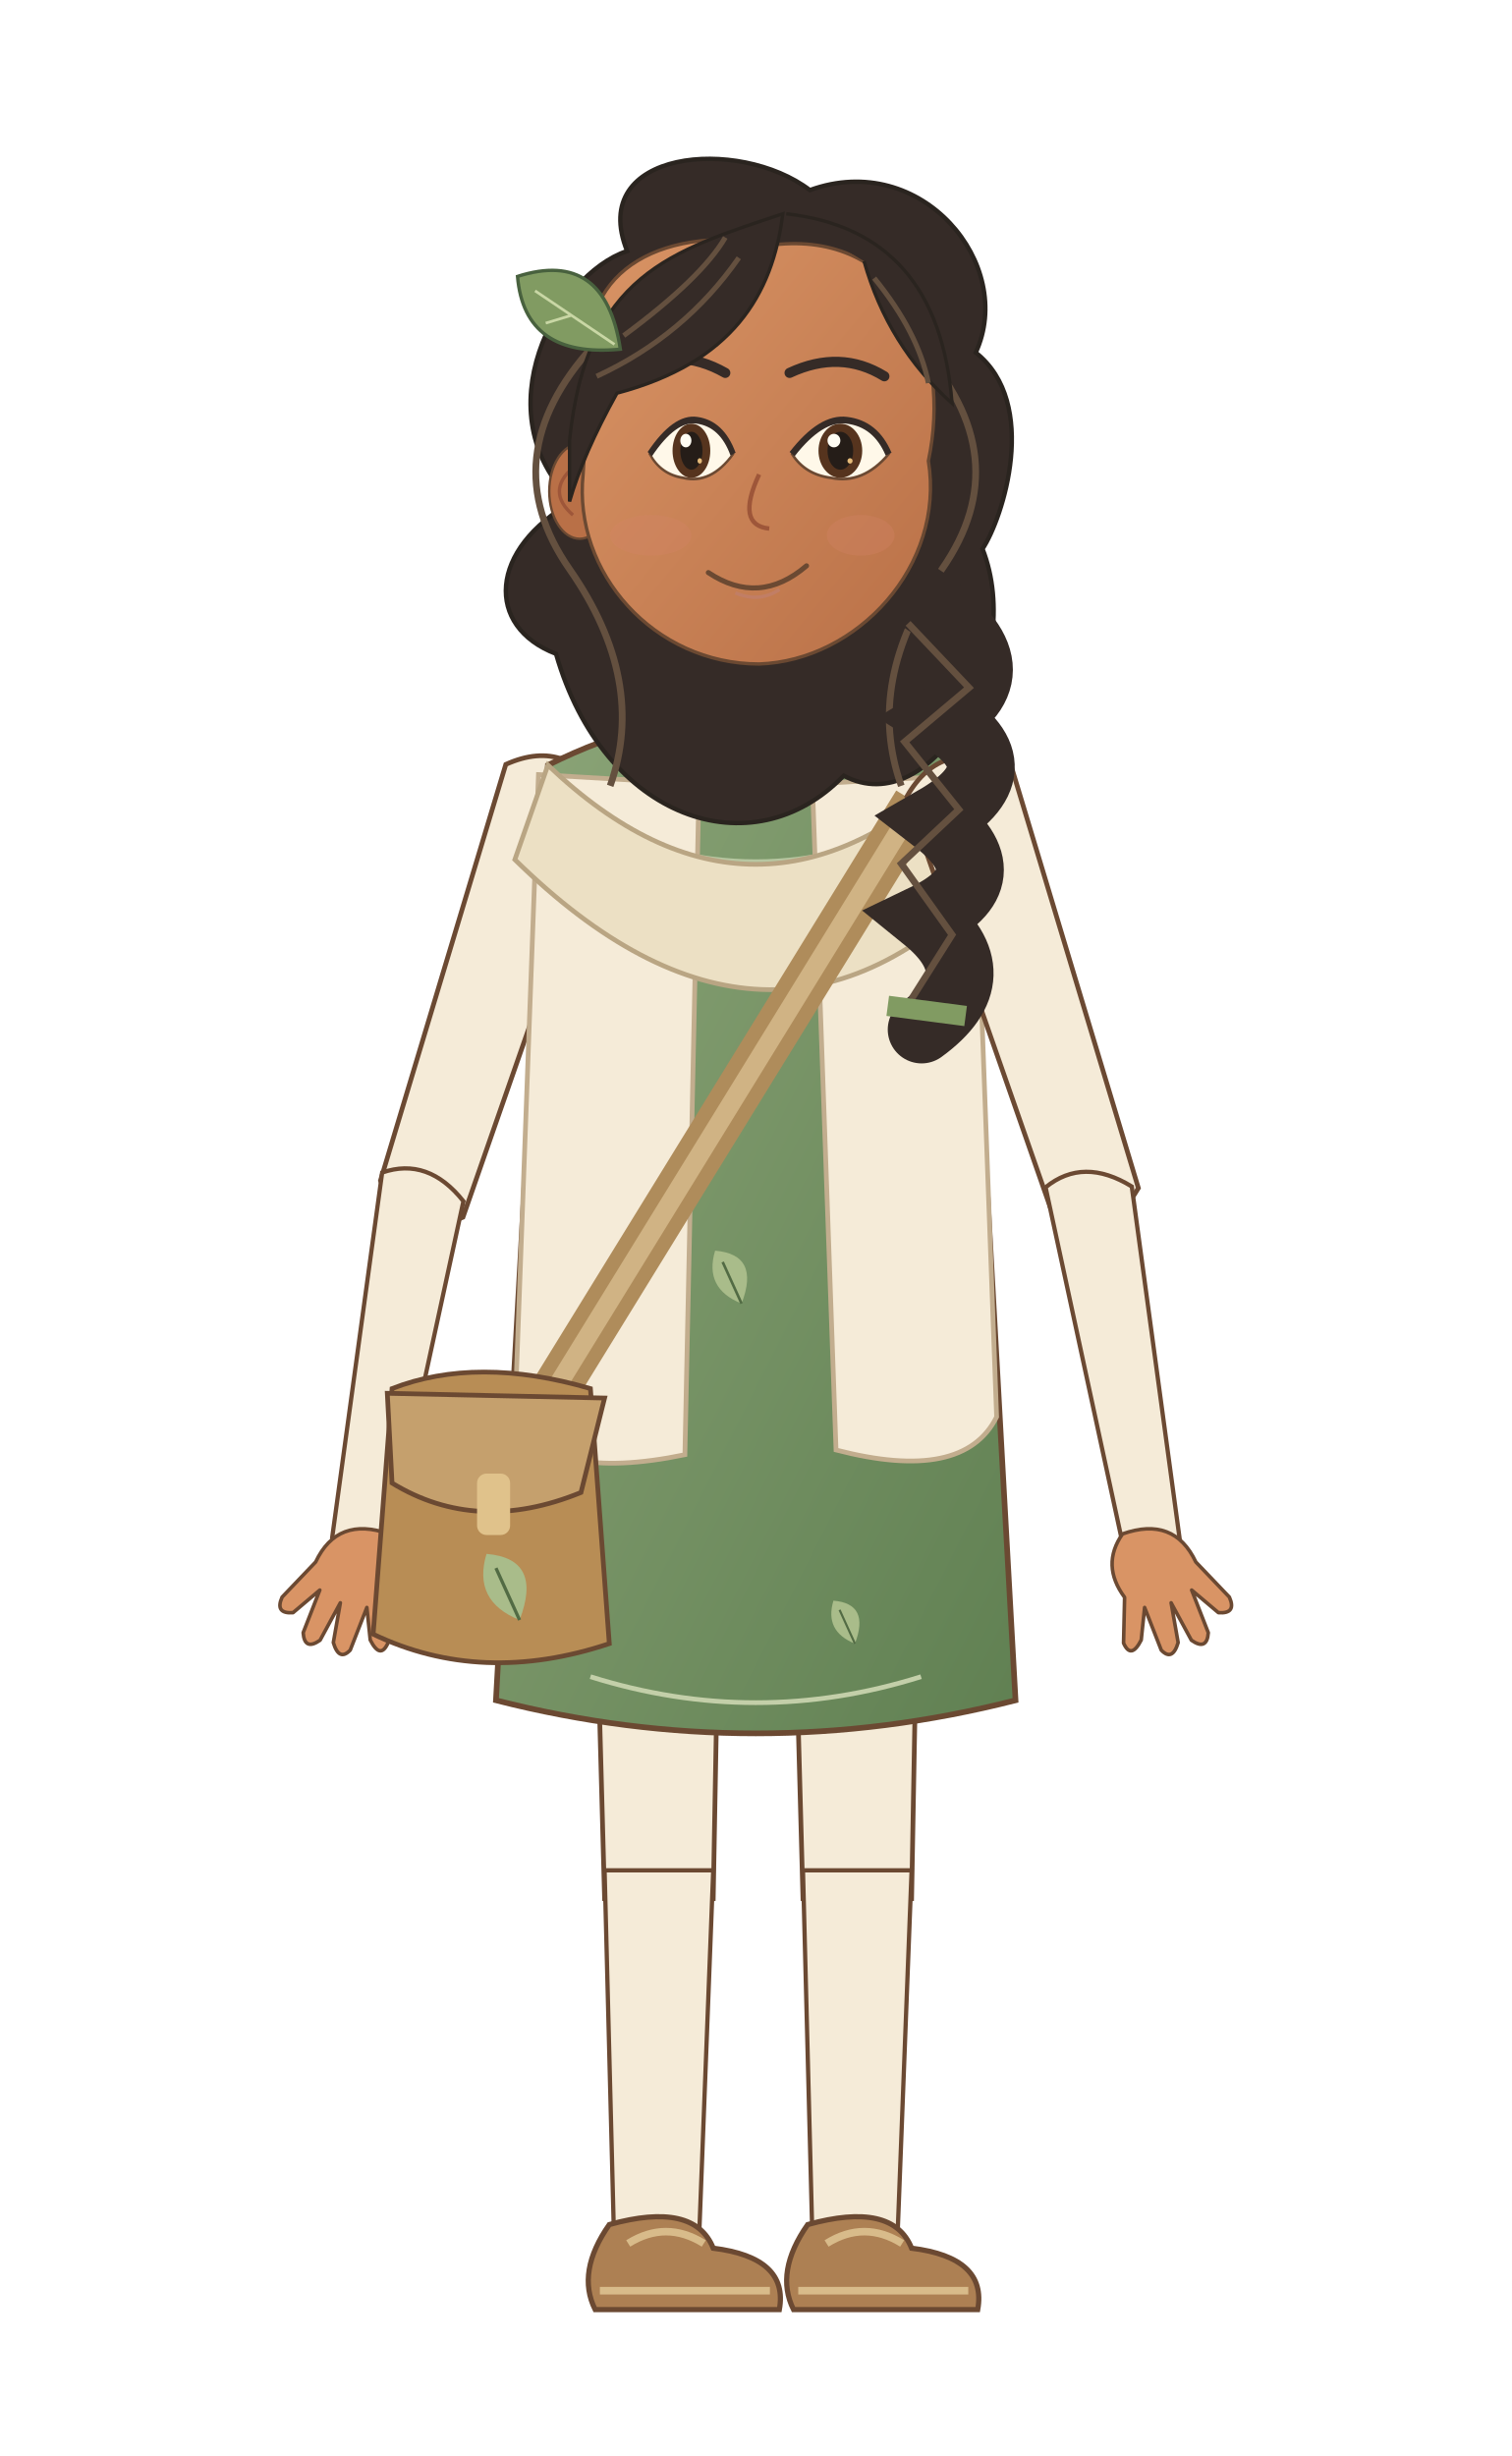
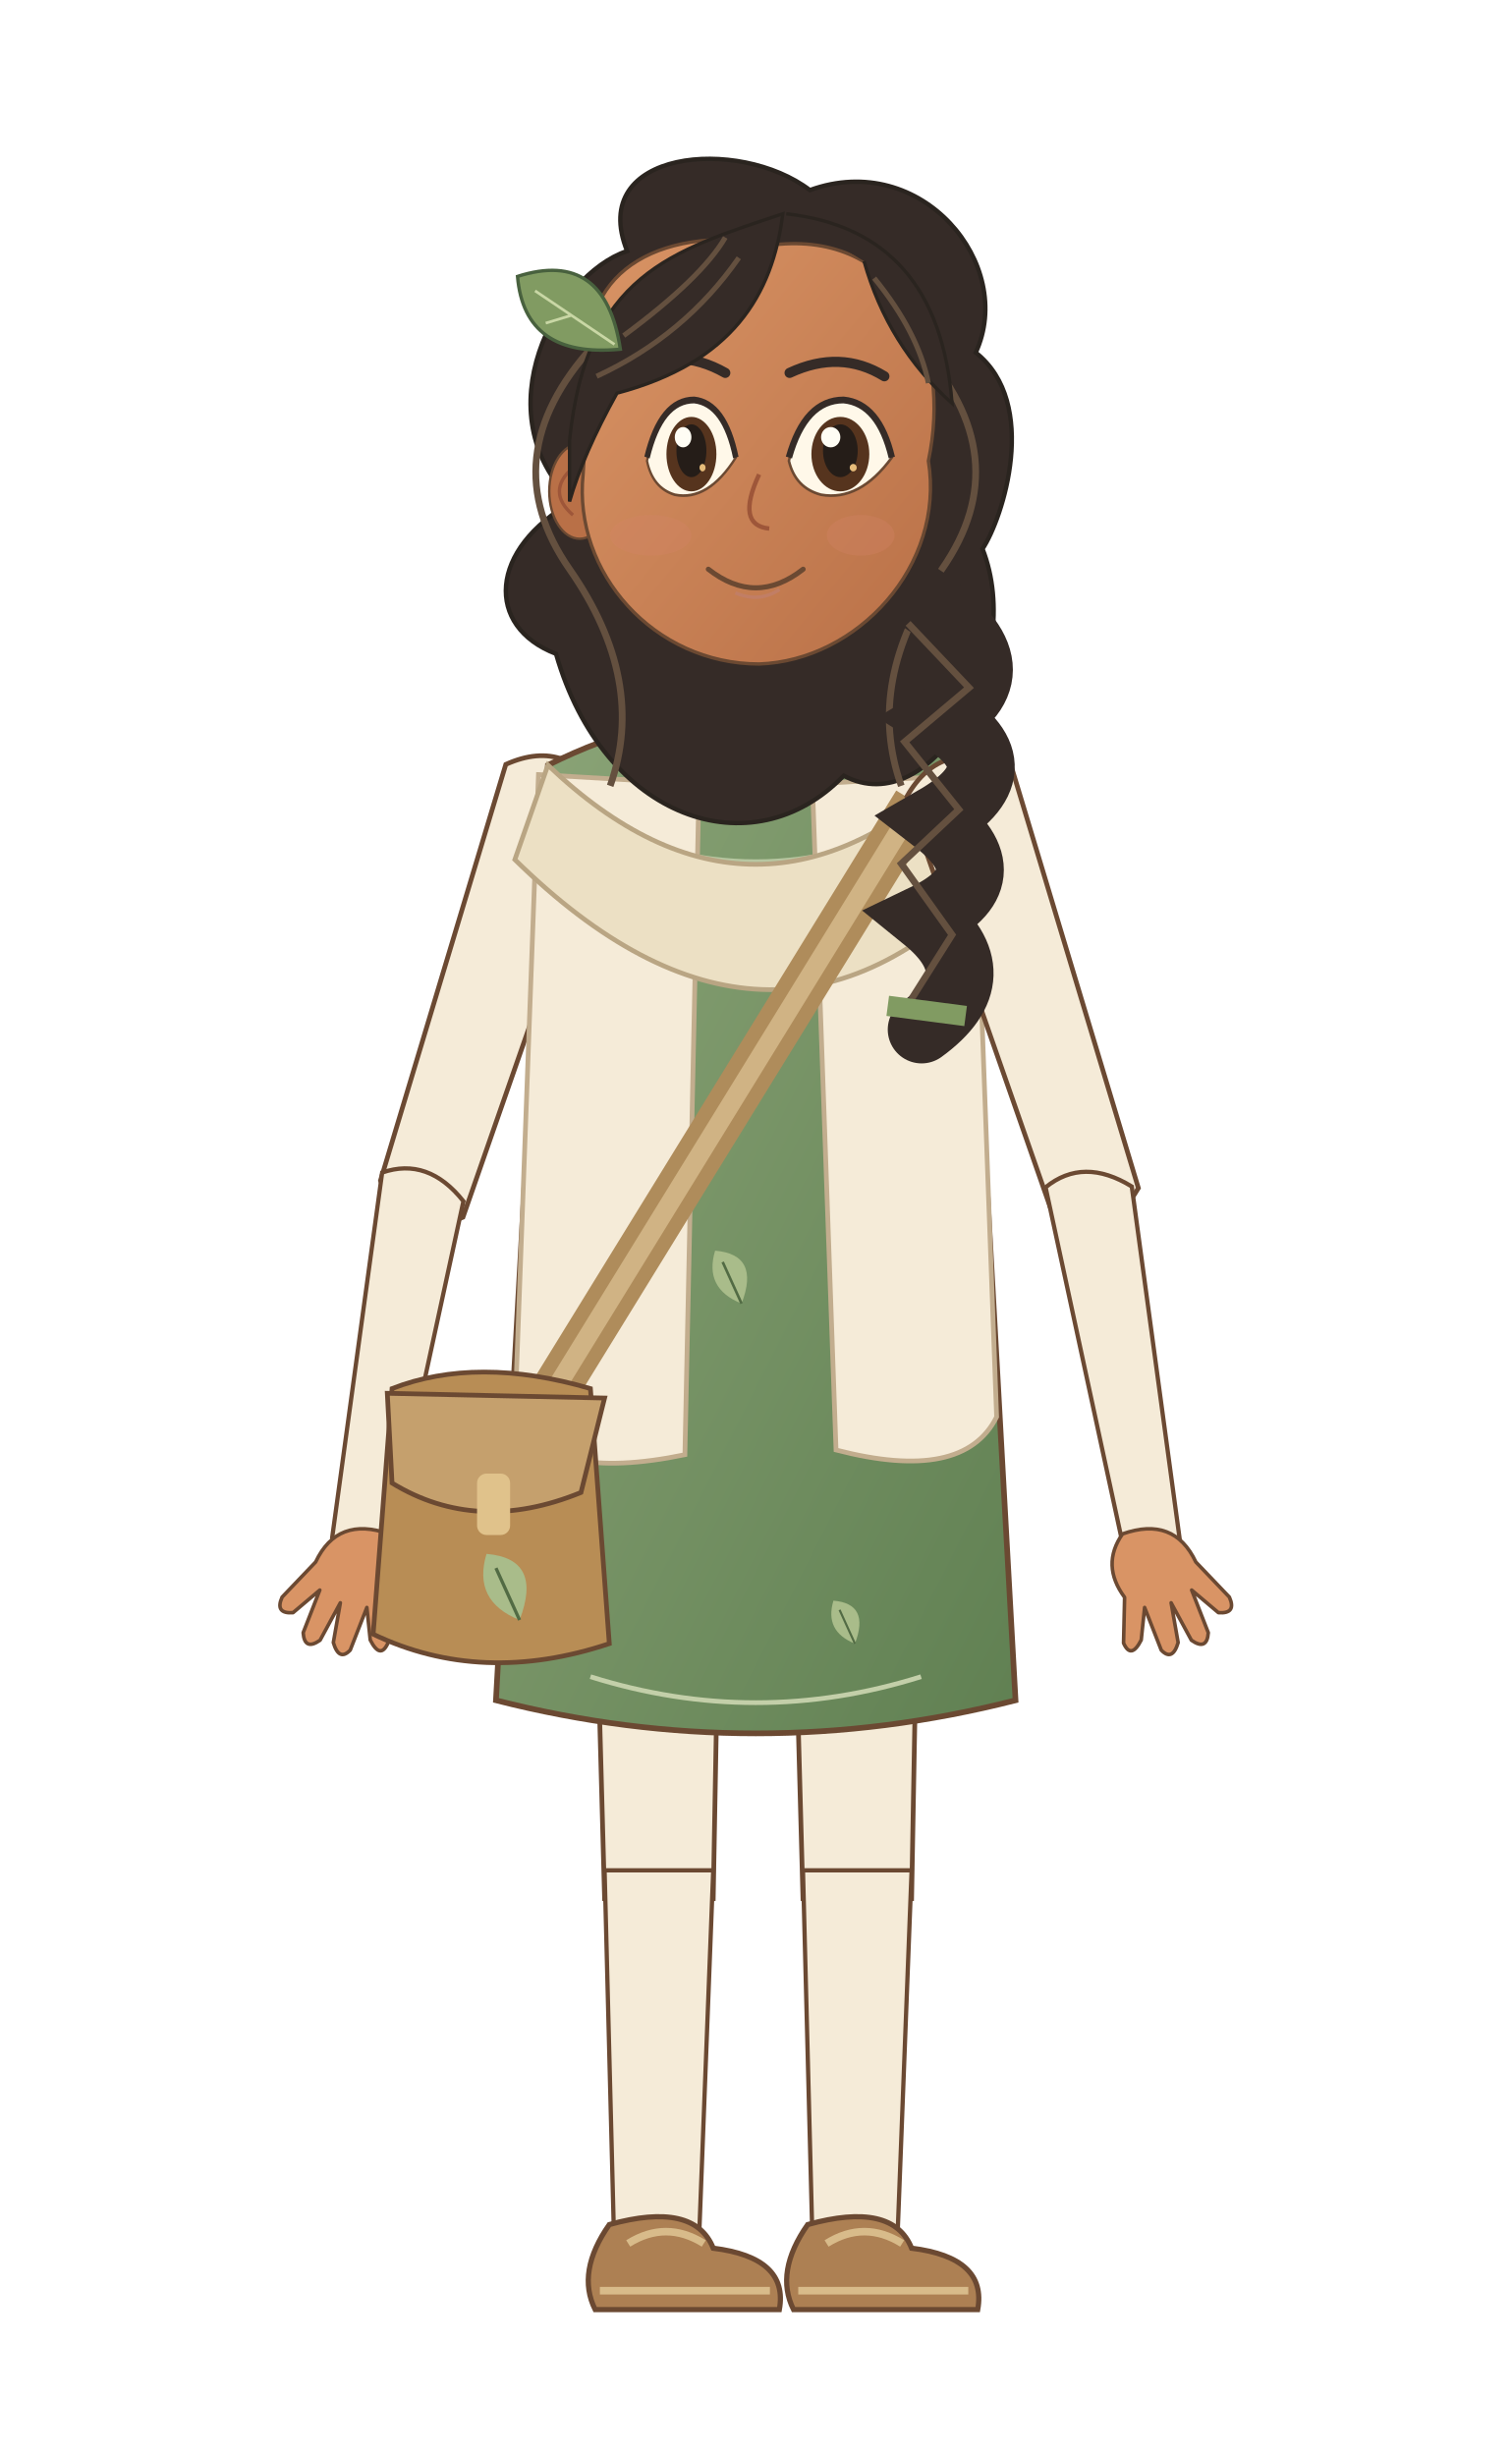
<svg xmlns="http://www.w3.org/2000/svg" width="320" height="520" viewBox="0 0 320 520" data-hrudhi-rig="hrudhi-steward-cool-walking-three-quarter-gentle" data-chapter="steward" data-season="cool" data-state="walking" role="img" aria-label="Hrudhi, Young Steward, cool wardrobe, Walking; draft character design">
  <defs>
    <linearGradient id="hrudhi-steward-cool-walking-three-quarter-gentle-skin" x1="0" y1="0" x2="1" y2="1">
      <stop stop-color="#D99465" />
      <stop offset="1" stop-color="#B97047" />
    </linearGradient>
    <linearGradient id="hrudhi-steward-cool-walking-three-quarter-gentle-cloth" x1="0" y1="0" x2="1" y2="1">
      <stop stop-color="#8CA578" />
      <stop offset="1" stop-color="#608052" />
    </linearGradient>
    <style>@keyframes hrudhi-steward-cool-walking-three-quarter-gentle-body{0%{transform:translate(0px,0px) rotate(0deg) scale(1,1)}12.5%{transform:translate(0px,-2px) rotate(0deg) scale(1,1)}25%{transform:translate(0px,0px) rotate(0deg) scale(1,1)}37.5%{transform:translate(0px,-2px) rotate(0deg) scale(1,1)}50%{transform:translate(0px,0px) rotate(0deg) scale(1,1)}62.5%{transform:translate(0px,-2px) rotate(0deg) scale(1,1)}75%{transform:translate(0px,0px) rotate(0deg) scale(1,1)}87.5%{transform:translate(0px,-2px) rotate(0deg) scale(1,1)}100%{transform:translate(0px,0px) rotate(0deg) scale(1,1)}}[data-hrudhi-rig="hrudhi-steward-cool-walking-three-quarter-gentle"] [data-part="body"]{animation:hrudhi-steward-cool-walking-three-quarter-gentle-body 2800ms linear 1 both}@keyframes hrudhi-steward-cool-walking-three-quarter-gentle-head{0%{transform:translate(0px,0px) rotate(0deg) scale(1,1)}50%{transform:translate(0px,0px) rotate(-1.2deg) scale(1,1)}100%{transform:translate(0px,0px) rotate(0deg) scale(1,1)}}[data-hrudhi-rig="hrudhi-steward-cool-walking-three-quarter-gentle"] [data-part="head"]{animation:hrudhi-steward-cool-walking-three-quarter-gentle-head 2800ms linear 1 both}@keyframes hrudhi-steward-cool-walking-three-quarter-gentle-thighLeft{0%{transform:translate(0px,0px) rotate(0deg) scale(1,1)}12.5%{transform:translate(0px,0px) rotate(18deg) scale(1,1)}25%{transform:translate(0px,0px) rotate(0deg) scale(1,1)}37.5%{transform:translate(0px,0px) rotate(-18deg) scale(1,1)}50%{transform:translate(0px,0px) rotate(0deg) scale(1,1)}62.5%{transform:translate(0px,0px) rotate(18deg) scale(1,1)}75%{transform:translate(0px,0px) rotate(0deg) scale(1,1)}87.5%{transform:translate(0px,0px) rotate(-18deg) scale(1,1)}100%{transform:translate(0px,0px) rotate(0deg) scale(1,1)}}[data-hrudhi-rig="hrudhi-steward-cool-walking-three-quarter-gentle"] [data-part="thighLeft"]{animation:hrudhi-steward-cool-walking-three-quarter-gentle-thighLeft 2800ms linear 1 both}@keyframes hrudhi-steward-cool-walking-three-quarter-gentle-shinLeft{0%{transform:translate(0px,0px) rotate(0deg) scale(1,1)}12.5%{transform:translate(0px,0px) rotate(4deg) scale(1,1)}25%{transform:translate(0px,0px) rotate(0deg) scale(1,1)}37.5%{transform:translate(0px,0px) rotate(31deg) scale(1,1)}50%{transform:translate(0px,0px) rotate(0deg) scale(1,1)}62.5%{transform:translate(0px,0px) rotate(4deg) scale(1,1)}75%{transform:translate(0px,0px) rotate(0deg) scale(1,1)}87.5%{transform:translate(0px,0px) rotate(31deg) scale(1,1)}100%{transform:translate(0px,0px) rotate(0deg) scale(1,1)}}[data-hrudhi-rig="hrudhi-steward-cool-walking-three-quarter-gentle"] [data-part="shinLeft"]{animation:hrudhi-steward-cool-walking-three-quarter-gentle-shinLeft 2800ms linear 1 both}@keyframes hrudhi-steward-cool-walking-three-quarter-gentle-footLeft{0%{transform:translate(0px,0px) rotate(0deg) scale(1,1)}12.5%{transform:translate(0px,0px) rotate(-8deg) scale(1,1)}25%{transform:translate(0px,0px) rotate(0deg) scale(1,1)}37.5%{transform:translate(0px,0px) rotate(8deg) scale(1,1)}50%{transform:translate(0px,0px) rotate(0deg) scale(1,1)}62.5%{transform:translate(0px,0px) rotate(-8deg) scale(1,1)}75%{transform:translate(0px,0px) rotate(0deg) scale(1,1)}87.5%{transform:translate(0px,0px) rotate(8deg) scale(1,1)}100%{transform:translate(0px,0px) rotate(0deg) scale(1,1)}}[data-hrudhi-rig="hrudhi-steward-cool-walking-three-quarter-gentle"] [data-part="footLeft"]{animation:hrudhi-steward-cool-walking-three-quarter-gentle-footLeft 2800ms linear 1 both}@keyframes hrudhi-steward-cool-walking-three-quarter-gentle-thighRight{0%{transform:translate(0px,0px) rotate(0deg) scale(1,1)}12.5%{transform:translate(0px,0px) rotate(-18deg) scale(1,1)}25%{transform:translate(0px,0px) rotate(0deg) scale(1,1)}37.5%{transform:translate(0px,0px) rotate(18deg) scale(1,1)}50%{transform:translate(0px,0px) rotate(0deg) scale(1,1)}62.5%{transform:translate(0px,0px) rotate(-18deg) scale(1,1)}75%{transform:translate(0px,0px) rotate(0deg) scale(1,1)}87.5%{transform:translate(0px,0px) rotate(18deg) scale(1,1)}100%{transform:translate(0px,0px) rotate(0deg) scale(1,1)}}[data-hrudhi-rig="hrudhi-steward-cool-walking-three-quarter-gentle"] [data-part="thighRight"]{animation:hrudhi-steward-cool-walking-three-quarter-gentle-thighRight 2800ms linear 1 both}@keyframes hrudhi-steward-cool-walking-three-quarter-gentle-shinRight{0%{transform:translate(0px,0px) rotate(0deg) scale(1,1)}12.5%{transform:translate(0px,0px) rotate(31deg) scale(1,1)}25%{transform:translate(0px,0px) rotate(0deg) scale(1,1)}37.5%{transform:translate(0px,0px) rotate(4deg) scale(1,1)}50%{transform:translate(0px,0px) rotate(0deg) scale(1,1)}62.5%{transform:translate(0px,0px) rotate(31deg) scale(1,1)}75%{transform:translate(0px,0px) rotate(0deg) scale(1,1)}87.5%{transform:translate(0px,0px) rotate(4deg) scale(1,1)}100%{transform:translate(0px,0px) rotate(0deg) scale(1,1)}}[data-hrudhi-rig="hrudhi-steward-cool-walking-three-quarter-gentle"] [data-part="shinRight"]{animation:hrudhi-steward-cool-walking-three-quarter-gentle-shinRight 2800ms linear 1 both}@keyframes hrudhi-steward-cool-walking-three-quarter-gentle-footRight{0%{transform:translate(0px,0px) rotate(0deg) scale(1,1)}12.5%{transform:translate(0px,0px) rotate(8deg) scale(1,1)}25%{transform:translate(0px,0px) rotate(0deg) scale(1,1)}37.5%{transform:translate(0px,0px) rotate(-8deg) scale(1,1)}50%{transform:translate(0px,0px) rotate(0deg) scale(1,1)}62.5%{transform:translate(0px,0px) rotate(8deg) scale(1,1)}75%{transform:translate(0px,0px) rotate(0deg) scale(1,1)}87.5%{transform:translate(0px,0px) rotate(-8deg) scale(1,1)}100%{transform:translate(0px,0px) rotate(0deg) scale(1,1)}}[data-hrudhi-rig="hrudhi-steward-cool-walking-three-quarter-gentle"] [data-part="footRight"]{animation:hrudhi-steward-cool-walking-three-quarter-gentle-footRight 2800ms linear 1 both}@keyframes hrudhi-steward-cool-walking-three-quarter-gentle-upperLeft{0%{transform:translate(0px,0px) rotate(18deg) scale(1,1)}12.5%{transform:translate(0px,0px) rotate(4deg) scale(1,1)}25%{transform:translate(0px,0px) rotate(18deg) scale(1,1)}37.5%{transform:translate(0px,0px) rotate(32deg) scale(1,1)}50%{transform:translate(0px,0px) rotate(18deg) scale(1,1)}62.5%{transform:translate(0px,0px) rotate(4deg) scale(1,1)}75%{transform:translate(0px,0px) rotate(18deg) scale(1,1)}87.5%{transform:translate(0px,0px) rotate(32deg) scale(1,1)}100%{transform:translate(0px,0px) rotate(18deg) scale(1,1)}}[data-hrudhi-rig="hrudhi-steward-cool-walking-three-quarter-gentle"] [data-part="upperLeft"]{animation:hrudhi-steward-cool-walking-three-quarter-gentle-upperLeft 2800ms linear 1 both}@keyframes hrudhi-steward-cool-walking-three-quarter-gentle-lowerLeft{0%{transform:translate(0px,0px) rotate(-8deg) scale(1,1)}12.5%{transform:translate(0px,0px) rotate(-2deg) scale(1,1)}25%{transform:translate(0px,0px) rotate(-8deg) scale(1,1)}37.5%{transform:translate(0px,0px) rotate(-14deg) scale(1,1)}50%{transform:translate(0px,0px) rotate(-8deg) scale(1,1)}62.5%{transform:translate(0px,0px) rotate(-2deg) scale(1,1)}75%{transform:translate(0px,0px) rotate(-8deg) scale(1,1)}87.5%{transform:translate(0px,0px) rotate(-14deg) scale(1,1)}100%{transform:translate(0px,0px) rotate(-8deg) scale(1,1)}}[data-hrudhi-rig="hrudhi-steward-cool-walking-three-quarter-gentle"] [data-part="lowerLeft"]{animation:hrudhi-steward-cool-walking-three-quarter-gentle-lowerLeft 2800ms linear 1 both}@keyframes hrudhi-steward-cool-walking-three-quarter-gentle-upperRight{0%{transform:translate(0px,0px) rotate(-18deg) scale(1,1)}12.5%{transform:translate(0px,0px) rotate(-4deg) scale(1,1)}25%{transform:translate(0px,0px) rotate(-18deg) scale(1,1)}37.5%{transform:translate(0px,0px) rotate(-32deg) scale(1,1)}50%{transform:translate(0px,0px) rotate(-18deg) scale(1,1)}62.5%{transform:translate(0px,0px) rotate(-4deg) scale(1,1)}75%{transform:translate(0px,0px) rotate(-18deg) scale(1,1)}87.5%{transform:translate(0px,0px) rotate(-32deg) scale(1,1)}100%{transform:translate(0px,0px) rotate(-18deg) scale(1,1)}}[data-hrudhi-rig="hrudhi-steward-cool-walking-three-quarter-gentle"] [data-part="upperRight"]{animation:hrudhi-steward-cool-walking-three-quarter-gentle-upperRight 2800ms linear 1 both}@keyframes hrudhi-steward-cool-walking-three-quarter-gentle-lowerRight{0%{transform:translate(0px,0px) rotate(8deg) scale(1,1)}12.5%{transform:translate(0px,0px) rotate(2deg) scale(1,1)}25%{transform:translate(0px,0px) rotate(8deg) scale(1,1)}37.5%{transform:translate(0px,0px) rotate(14deg) scale(1,1)}50%{transform:translate(0px,0px) rotate(8deg) scale(1,1)}62.5%{transform:translate(0px,0px) rotate(2deg) scale(1,1)}75%{transform:translate(0px,0px) rotate(8deg) scale(1,1)}87.5%{transform:translate(0px,0px) rotate(14deg) scale(1,1)}100%{transform:translate(0px,0px) rotate(8deg) scale(1,1)}}[data-hrudhi-rig="hrudhi-steward-cool-walking-three-quarter-gentle"] [data-part="lowerRight"]{animation:hrudhi-steward-cool-walking-three-quarter-gentle-lowerRight 2800ms linear 1 both}@keyframes hrudhi-steward-cool-walking-three-quarter-gentle-blink{0%{opacity:0}32%{opacity:0}33.5%{opacity:1}36%{opacity:0}76%{opacity:0}77.5%{opacity:1}80%{opacity:0}100%{opacity:0}}[data-hrudhi-rig="hrudhi-steward-cool-walking-three-quarter-gentle"] [data-part="blink"]{animation:hrudhi-steward-cool-walking-three-quarter-gentle-blink 2800ms linear 1 both}@media(prefers-reduced-motion:reduce){[data-hrudhi-rig="hrudhi-steward-cool-walking-three-quarter-gentle"] [data-part="body"]{animation:none!important;opacity:1}[data-hrudhi-rig="hrudhi-steward-cool-walking-three-quarter-gentle"] [data-part="head"]{animation:none!important;opacity:1}[data-hrudhi-rig="hrudhi-steward-cool-walking-three-quarter-gentle"] [data-part="upperLeft"]{animation:none!important;opacity:1}[data-hrudhi-rig="hrudhi-steward-cool-walking-three-quarter-gentle"] [data-part="lowerLeft"]{animation:none!important;opacity:1}[data-hrudhi-rig="hrudhi-steward-cool-walking-three-quarter-gentle"] [data-part="handLeft"]{animation:none!important;transform:translate(0px,0px) rotate(0deg) scale(1,1)}[data-hrudhi-rig="hrudhi-steward-cool-walking-three-quarter-gentle"] [data-part="upperRight"]{animation:none!important;opacity:1}[data-hrudhi-rig="hrudhi-steward-cool-walking-three-quarter-gentle"] [data-part="lowerRight"]{animation:none!important;opacity:1}[data-hrudhi-rig="hrudhi-steward-cool-walking-three-quarter-gentle"] [data-part="handRight"]{animation:none!important;transform:translate(0px,0px) rotate(0deg) scale(1,1)}[data-hrudhi-rig="hrudhi-steward-cool-walking-three-quarter-gentle"] [data-part="thighLeft"]{animation:none!important;opacity:1}[data-hrudhi-rig="hrudhi-steward-cool-walking-three-quarter-gentle"] [data-part="shinLeft"]{animation:none!important;opacity:1}[data-hrudhi-rig="hrudhi-steward-cool-walking-three-quarter-gentle"] [data-part="footLeft"]{animation:none!important;opacity:1}[data-hrudhi-rig="hrudhi-steward-cool-walking-three-quarter-gentle"] [data-part="thighRight"]{animation:none!important;opacity:1}[data-hrudhi-rig="hrudhi-steward-cool-walking-three-quarter-gentle"] [data-part="shinRight"]{animation:none!important;opacity:1}[data-hrudhi-rig="hrudhi-steward-cool-walking-three-quarter-gentle"] [data-part="footRight"]{animation:none!important;opacity:1}[data-hrudhi-rig="hrudhi-steward-cool-walking-three-quarter-gentle"] [data-part="can"]{animation:none!important;transform:translate(0px,0px) rotate(0deg) scale(1,1)}[data-hrudhi-rig="hrudhi-steward-cool-walking-three-quarter-gentle"] [data-part="water"]{animation:none!important;opacity:0}[data-hrudhi-rig="hrudhi-steward-cool-walking-three-quarter-gentle"] [data-part="page"]{animation:none!important;transform:translate(0px,0px) rotate(0deg) scale(1,1)}[data-hrudhi-rig="hrudhi-steward-cool-walking-three-quarter-gentle"] [data-part="blink"]{animation:none!important;opacity:0}[data-hrudhi-rig="hrudhi-steward-cool-walking-three-quarter-gentle"] [data-viseme]{animation:none!important;opacity:0}[data-hrudhi-rig="hrudhi-steward-cool-walking-three-quarter-gentle"] [data-viseme="rest"]{opacity:1}}</style>
  </defs>
  <g transform="translate(0 0) translate(160 300) rotate(0) scale(1 1) translate(-160 -300)" data-part="body" data-origin="160 300" style="transform-origin:160px 300px;transform:translate(0px,0px) rotate(0deg) scale(1,1);">
    <g transform="translate(0 0) translate(139 300) rotate(0) scale(1 1) translate(-139 -300)" data-part="thighLeft" data-origin="139 300" style="transform-origin:139px 300px;transform:translate(0px,0px) rotate(0deg) scale(1,1);">
      <path d="M125 292H153L151 402H128Z" fill="#F5EBD8" stroke="#6B4932" stroke-width="1" />
      <g transform="translate(0 0) translate(139 399) rotate(0) scale(1 1) translate(-139 -399)" data-part="shinLeft" data-origin="139 399" style="transform-origin:139px 399px;transform:translate(0px,0px) rotate(0deg) scale(1,1);">
        <path d="M128 396H151L148 474H130Z" fill="#F5EBD8" stroke="#6B4932" stroke-width=".9" />
        <g transform="translate(0 0) translate(139 473) rotate(0) scale(1 1) translate(-139 -473)" data-part="footLeft" data-origin="139 473" style="transform-origin:139px 473px;transform:translate(0px,0px) rotate(0deg) scale(1,1);">
          <path d="M129 471Q147 466 151 476Q167 478 165 489H126Q122 481 129 471Z" fill="#AD8053" stroke="#6B4932" stroke-width="1.1" />
          <path d="M127 485H163 M133 475Q141 470 149 475" fill="none" stroke="#D8BB8A" stroke-width="1.6" />
        </g>
      </g>
    </g>
    <g transform="translate(0 0) translate(181 300) rotate(0) scale(1 1) translate(-181 -300)" data-part="thighRight" data-origin="181 300" style="transform-origin:181px 300px;transform:translate(0px,0px) rotate(0deg) scale(1,1);">
      <path d="M167 292H195L193 402H170Z" fill="#F5EBD8" stroke="#6B4932" stroke-width="1" />
      <g transform="translate(0 0) translate(181 399) rotate(0) scale(1 1) translate(-181 -399)" data-part="shinRight" data-origin="181 399" style="transform-origin:181px 399px;transform:translate(0px,0px) rotate(0deg) scale(1,1);">
        <path d="M170 396H193L190 474H172Z" fill="#F5EBD8" stroke="#6B4932" stroke-width=".9" />
        <g transform="translate(0 0) translate(181 473) rotate(0) scale(1 1) translate(-181 -473)" data-part="footRight" data-origin="181 473" style="transform-origin:181px 473px;transform:translate(0px,0px) rotate(0deg) scale(1,1);">
          <path d="M171 471Q189 466 193 476Q209 478 207 489H168Q164 481 171 471Z" fill="#AD8053" stroke="#6B4932" stroke-width="1.1" />
          <path d="M169 485H205 M175 475Q183 470 191 475" fill="none" stroke="#D8BB8A" stroke-width="1.6" />
        </g>
      </g>
    </g>
    <g transform="translate(0 0) translate(116 170) rotate(18) scale(1 1) translate(-116 -170)" data-part="upperLeft" data-origin="116 170" style="transform-origin:116px 170px;transform:translate(0px,0px) rotate(18deg) scale(1,1);">
      <path d="M105 165Q116 155 128 166L126 259Q116 268 107 257Z" fill="#F5EBD8" stroke="#6B4932" stroke-width="1" />
      <g transform="translate(0 0) translate(116 256) rotate(-8) scale(1 1) translate(-116 -256)" data-part="lowerLeft" data-origin="116 256" style="transform-origin:116px 256px;transform:translate(0px,0px) rotate(-8deg) scale(1,1);">
        <path d="M107 254Q116 249 125 257L122 333Q116 340 110 332Z" fill="#F5EBD8" stroke="#6B4932" stroke-width=".9" />
        <g transform="translate(0 0) translate(116 331) rotate(0) scale(1 1) translate(-116 -331)" data-part="handLeft" data-origin="116 331" style="transform-origin:116px 331px;transform:translate(0px,0px) rotate(0deg) scale(1,1);">
          <g transform="translate(116 331) scale(-0.95 0.95)" fill="#D99465" stroke="#6B4932" stroke-width=".8" stroke-linejoin="round">
            <path d="M-6-2Q-12 4-8 12L-10 22Q-9 26-6 22L-4 15L-2 25Q0 28 2 24L2 15L5 24Q8 27 9 23L7 13L12 19Q16 20 15 16L9 7Q6-4-6-2Z" />
          </g>
        </g>
      </g>
    </g>
    <path d="M146 127.11H174V179Q160 187 146 179Z" fill="#D99465" stroke="#6B4932" stroke-width=".8" />
    <path d="M116 162Q160 140 204 162L215 360Q160 374 105 360Z" fill="url(#hrudhi-steward-cool-walking-three-quarter-gentle-cloth)" stroke="#6B4932" stroke-width="1.2" />
    <path d="M123 173Q160 192 197 173" fill="none" stroke="#B7C7A1" stroke-width="1.1" />
    <path d="M114 164L148 166L145 308Q116 314 109 300Z M206 164L172 166L177 307Q204 314 211 300Z" fill="#F5EBD8" stroke="#C2AD8E" />
    <path d="M116 162Q160 204 204 162L210 186Q163 235 109 182Z" fill="#ECE0C4" stroke="#B9A583" />
    <path d="M125 355Q160 366 195 355" stroke="#C3CFA9" stroke-width="1" fill="none" />
    <g transform="translate(157 276) scale(0.8)">
      <path d="M0 0Q-10-4-7-14Q5-13 0 0Z" fill="#A9BC8A" />
      <path d="M0 0L-5-11" stroke="#526B44" stroke-width=".7" />
    </g>
    <g transform="translate(181 348) scale(0.65)">
      <path d="M0 0Q-10-4-7-14Q5-13 0 0Z" fill="#A9BC8A" />
      <path d="M0 0L-5-11" stroke="#526B44" stroke-width=".7" />
    </g>
    <path d="M194 170L109 308" stroke="#AF8C5B" stroke-width="10" />
    <path d="M194 170L109 308" stroke="#D0B384" stroke-width="4" />
    <g transform="translate(100 294)">
      <path d="M-17 0Q1-7 25 0L29 54Q2 63-21 52Z" fill="#B88D55" stroke="#6B4932" />
      <path d="M-18 1L28 2L23 22Q1 31-17 20Z" fill="#C5A06D" stroke="#6B4932" />
      <rect x="1" y="18" width="7" height="13" rx="2" fill="#E0C28B" />
      <g transform="translate(10 49) scale(1)">
        <path d="M0 0Q-10-4-7-14Q5-13 0 0Z" fill="#A9BC8A" />
        <path d="M0 0L-5-11" stroke="#526B44" stroke-width=".7" />
      </g>
    </g>
    <g transform="translate(0 0) translate(204 170) rotate(-18) scale(1 1) translate(-204 -170)" data-part="upperRight" data-origin="204 170" style="transform-origin:204px 170px;transform:translate(0px,0px) rotate(-18deg) scale(1,1);">
      <path d="M193 165Q204 155 216 166L214 259Q204 268 195 257Z" fill="#F5EBD8" stroke="#6B4932" stroke-width="1" />
      <g transform="translate(0 0) translate(204 256) rotate(8) scale(1 1) translate(-204 -256)" data-part="lowerRight" data-origin="204 256" style="transform-origin:204px 256px;transform:translate(0px,0px) rotate(8deg) scale(1,1);">
        <path d="M195 254Q204 249 213 257L210 333Q204 340 198 332Z" fill="#F5EBD8" stroke="#6B4932" stroke-width=".9" />
        <g transform="translate(0 0) translate(204 331) rotate(0) scale(1 1) translate(-204 -331)" data-part="handRight" data-origin="204 331" style="transform-origin:204px 331px;transform:translate(0px,0px) rotate(0deg) scale(1,1);">
          <g transform="translate(204 331) scale(0.95 0.95)" fill="#D99465" stroke="#6B4932" stroke-width=".8" stroke-linejoin="round">
            <path d="M-6-2Q-12 4-8 12L-10 22Q-9 26-6 22L-4 15L-2 25Q0 28 2 24L2 15L5 24Q8 27 9 23L7 13L12 19Q16 20 15 16L9 7Q6-4-6-2Z" />
          </g>
        </g>
      </g>
    </g>
    <g transform="translate(0 0) translate(160 94) rotate(0) scale(1 1) translate(-160 -94)" data-part="head" data-origin="160 94" style="transform-origin:160px 94px;transform:translate(0px,0px) rotate(0deg) scale(1,1);">
      <g transform="translate(160 94) scale(0.7166667)">
        <path d="M-54 17C-81-9-59-50-38-57C-50-87-5-91 16-75C49-87 77-53 65-27C84-12 73 22 67 31C80 64 52 112 26 98C-1 126-45 111-59 62C-80 54-79 31-54 17Z" fill="#352B27" stroke="#2A241F" stroke-width="1.3" />
        <path d="M-48-29Q-78 4 -55 37T-43 101" stroke="#64503F" stroke-width="2" fill="none" />
        <path d="M48-29Q78 4 55 37T43 101" stroke="#64503F" stroke-width="2" fill="none" />
        <path d="M48 45Q80 66 55 81Q79 96 53 111Q75 128 50 140Q71 157 49 173" stroke="#352B27" stroke-width="20" stroke-linecap="round" fill="none" />
        <path d="M45 53l18 19-19 16 16 20-17 16 15 21-12 19" stroke="#64503F" stroke-width="2" fill="none" />
        <path d="M39 166l23 3" stroke="#819B62" stroke-width="6" />
        <ellipse cx="-52" cy="14" rx="9" ry="14" fill="#B97047" stroke="#6B4932" stroke-width=".7" />
        <path d="M-54 7q-8 7 0 14" stroke="#9E5639" fill="none" />
        <path d="M-49-23C-52-52-27-65 7-59C43-62 58-28 51 5C56 36 30 64 1 65C-30 65-54 38-51 9Z" fill="url(#hrudhi-steward-cool-walking-three-quarter-gentle-skin)" stroke="#6B4932" stroke-width="1" />
        <ellipse cx="-31" cy="27" rx="12" ry="6" fill="#D58368" opacity=".3" />
        <ellipse cx="31" cy="27" rx="10" ry="6" fill="#D58368" opacity=".3" />
        <g transform="translate(-19 0) scale(0.82 1)">
-           <path d="M-15 3Q-6-8 2-7Q11-6 15 3Q7 12-3 10Q-11 9-15 3Z" fill="#FFF8E9" stroke="#6B4932" stroke-width=".8" />
-           <ellipse cy="2" rx="6.8" ry="8" fill="#56341E" />
-           <ellipse cy="2" rx="4" ry="5.6" fill="#251D18" />
-           <circle cx="-2" cy="-1" r="2" fill="#FFFDF4" />
-           <circle cx="3" cy="5" r=".8" fill="#E6BC7A" />
-           <path d="M-15 3Q-6-8 2-7Q11-6 15 3" stroke="#352B27" stroke-width="2" fill="none" />
+           <path d="M-16 5Q-12-13 0-13Q12-13 16 4Q6 17-6 15Q-14 13-16 5Z" fill="#FFF8E9" stroke="#6B4932" stroke-width=".8" />
+           <ellipse cy="3" rx="9" ry="11" fill="#56341E" />
+           <ellipse cy="2" rx="5.4" ry="7.8" fill="#251D18" />
+           <circle cx="-3" cy="-2" r="3" fill="#FFFDF4" />
+           <circle cx="4" cy="7" r="1.1" fill="#E6BC7A" />
+           <path d="M-16 4Q-11-13 1-13Q12-12 16 4" stroke="#352B27" stroke-width="2" fill="none" />
        </g>
        <g transform="translate(25 0) scale(0.95 1)">
-           <path d="M-15 3Q-6-8 2-7Q11-6 15 3Q7 12-3 10Q-11 9-15 3Z" fill="#FFF8E9" stroke="#6B4932" stroke-width=".8" />
-           <ellipse cy="2" rx="6.8" ry="8" fill="#56341E" />
-           <ellipse cy="2" rx="4" ry="5.6" fill="#251D18" />
-           <circle cx="-2" cy="-1" r="2" fill="#FFFDF4" />
-           <circle cx="3" cy="5" r=".8" fill="#E6BC7A" />
-           <path d="M-15 3Q-6-8 2-7Q11-6 15 3" stroke="#352B27" stroke-width="2" fill="none" />
+           <path d="M-16 5Q-12-13 0-13Q12-13 16 4Q6 17-6 15Q-14 13-16 5Z" fill="#FFF8E9" stroke="#6B4932" stroke-width=".8" />
+           <ellipse cy="3" rx="9" ry="11" fill="#56341E" />
+           <ellipse cy="2" rx="5.4" ry="7.8" fill="#251D18" />
+           <circle cx="-3" cy="-2" r="3" fill="#FFFDF4" />
+           <circle cx="4" cy="7" r="1.1" fill="#E6BC7A" />
+           <path d="M-16 4Q-11-13 1-13Q12-12 16 4" stroke="#352B27" stroke-width="2" fill="none" />
        </g>
        <path d="M-38 -22Q-23 -29 -9 -21 M10 -21Q25 -28 38 -20" stroke="#352B27" stroke-width="3" stroke-linecap="round" fill="none" />
        <path d="M1 9q-7 15 3 16" stroke="#9E5639" stroke-width="1.3" fill="none" />
        <g transform="translate(0 0)">
          <g data-viseme="rest" style="opacity:1">
-             <path d="M-14 38Q1 48 15 36" stroke="#6B4932" stroke-width="1.5" stroke-linecap="round" fill="none" />
+             <path d="M-14 37Q0 48 14 37" stroke="#6B4932" stroke-width="1.5" stroke-linecap="round" fill="none" />
            <path d="M-6 44Q1 47 7 43" stroke="#C17E65" fill="none" />
          </g>
          <g data-viseme="A" style="opacity:0">
            <ellipse cy="42" rx="10" ry="11" fill="#783D34" />
            <path d="M-6 48Q0 44 6 48" stroke="#D79080" stroke-width="3" fill="none" />
          </g>
          <g data-viseme="E" style="opacity:0">
            <ellipse cy="41" rx="13" ry="7" fill="#783D34" />
            <path d="M-8 37H8" stroke="#FFF4DE" stroke-width="3" />
          </g>
          <g data-viseme="O" style="opacity:0">
            <ellipse cy="42" rx="7" ry="10" fill="#783D34" />
          </g>
          <g data-viseme="U" style="opacity:0">
            <ellipse cy="42" rx="5.5" ry="8" fill="#783D34" />
          </g>
          <g data-viseme="M" style="opacity:0">
            <path d="M-12 41Q0 44 12 41" stroke="#6B4932" stroke-width="1.5" stroke-linecap="round" fill="none" />
          </g>
          <g data-viseme="F" style="opacity:0">
            <path d="M-11 38Q0 33 11 38L7 44Q0 49-7 44Z" fill="#A65D51" />
            <path d="M-7 37H7" stroke="#FFF4DE" stroke-width="3" />
          </g>
          <g data-viseme="L" style="opacity:0">
            <ellipse cy="41" rx="10" ry="8" fill="#783D34" />
            <path d="M-5 43Q0 34 5 43" fill="#D99483" />
          </g>
        </g>
        <g data-part="blink" style="opacity:0">
          <path d="M-40 4Q-23 19-7 4V-15H-40Z M7 4Q23 19 40 4V-15H7Z" fill="#D99465" />
          <path d="M-37 5q14 10 28 0 M10 5q14 10 27 0" stroke="#352B27" fill="none" />
        </g>
        <path d="M-55-1C-50-50-25-57 8-68C5-44-7-24-41-15Q-51 3-55 17Z M9-68Q54-63 58-12Q39-29 32-54" fill="#352B27" stroke="#2A241F" stroke-width="1" />
        <path d="M-47-20Q-21-32-5-55 M-39-32Q-16-49-9-61 M35-49Q48-33 51-18" stroke="#64503F" stroke-width="1.5" fill="none" />
        <g transform="translate(-40 -28) rotate(-24)">
          <path d="M0 0Q-27-9-19-32Q8-29 0 0Z" fill="#819B62" stroke="#48613E" />
          <path d="M-1-2L-16-26M-9-15l-8-1" stroke="#C9D7A5" stroke-width=".8" />
        </g>
      </g>
    </g>
  </g>
</svg>
